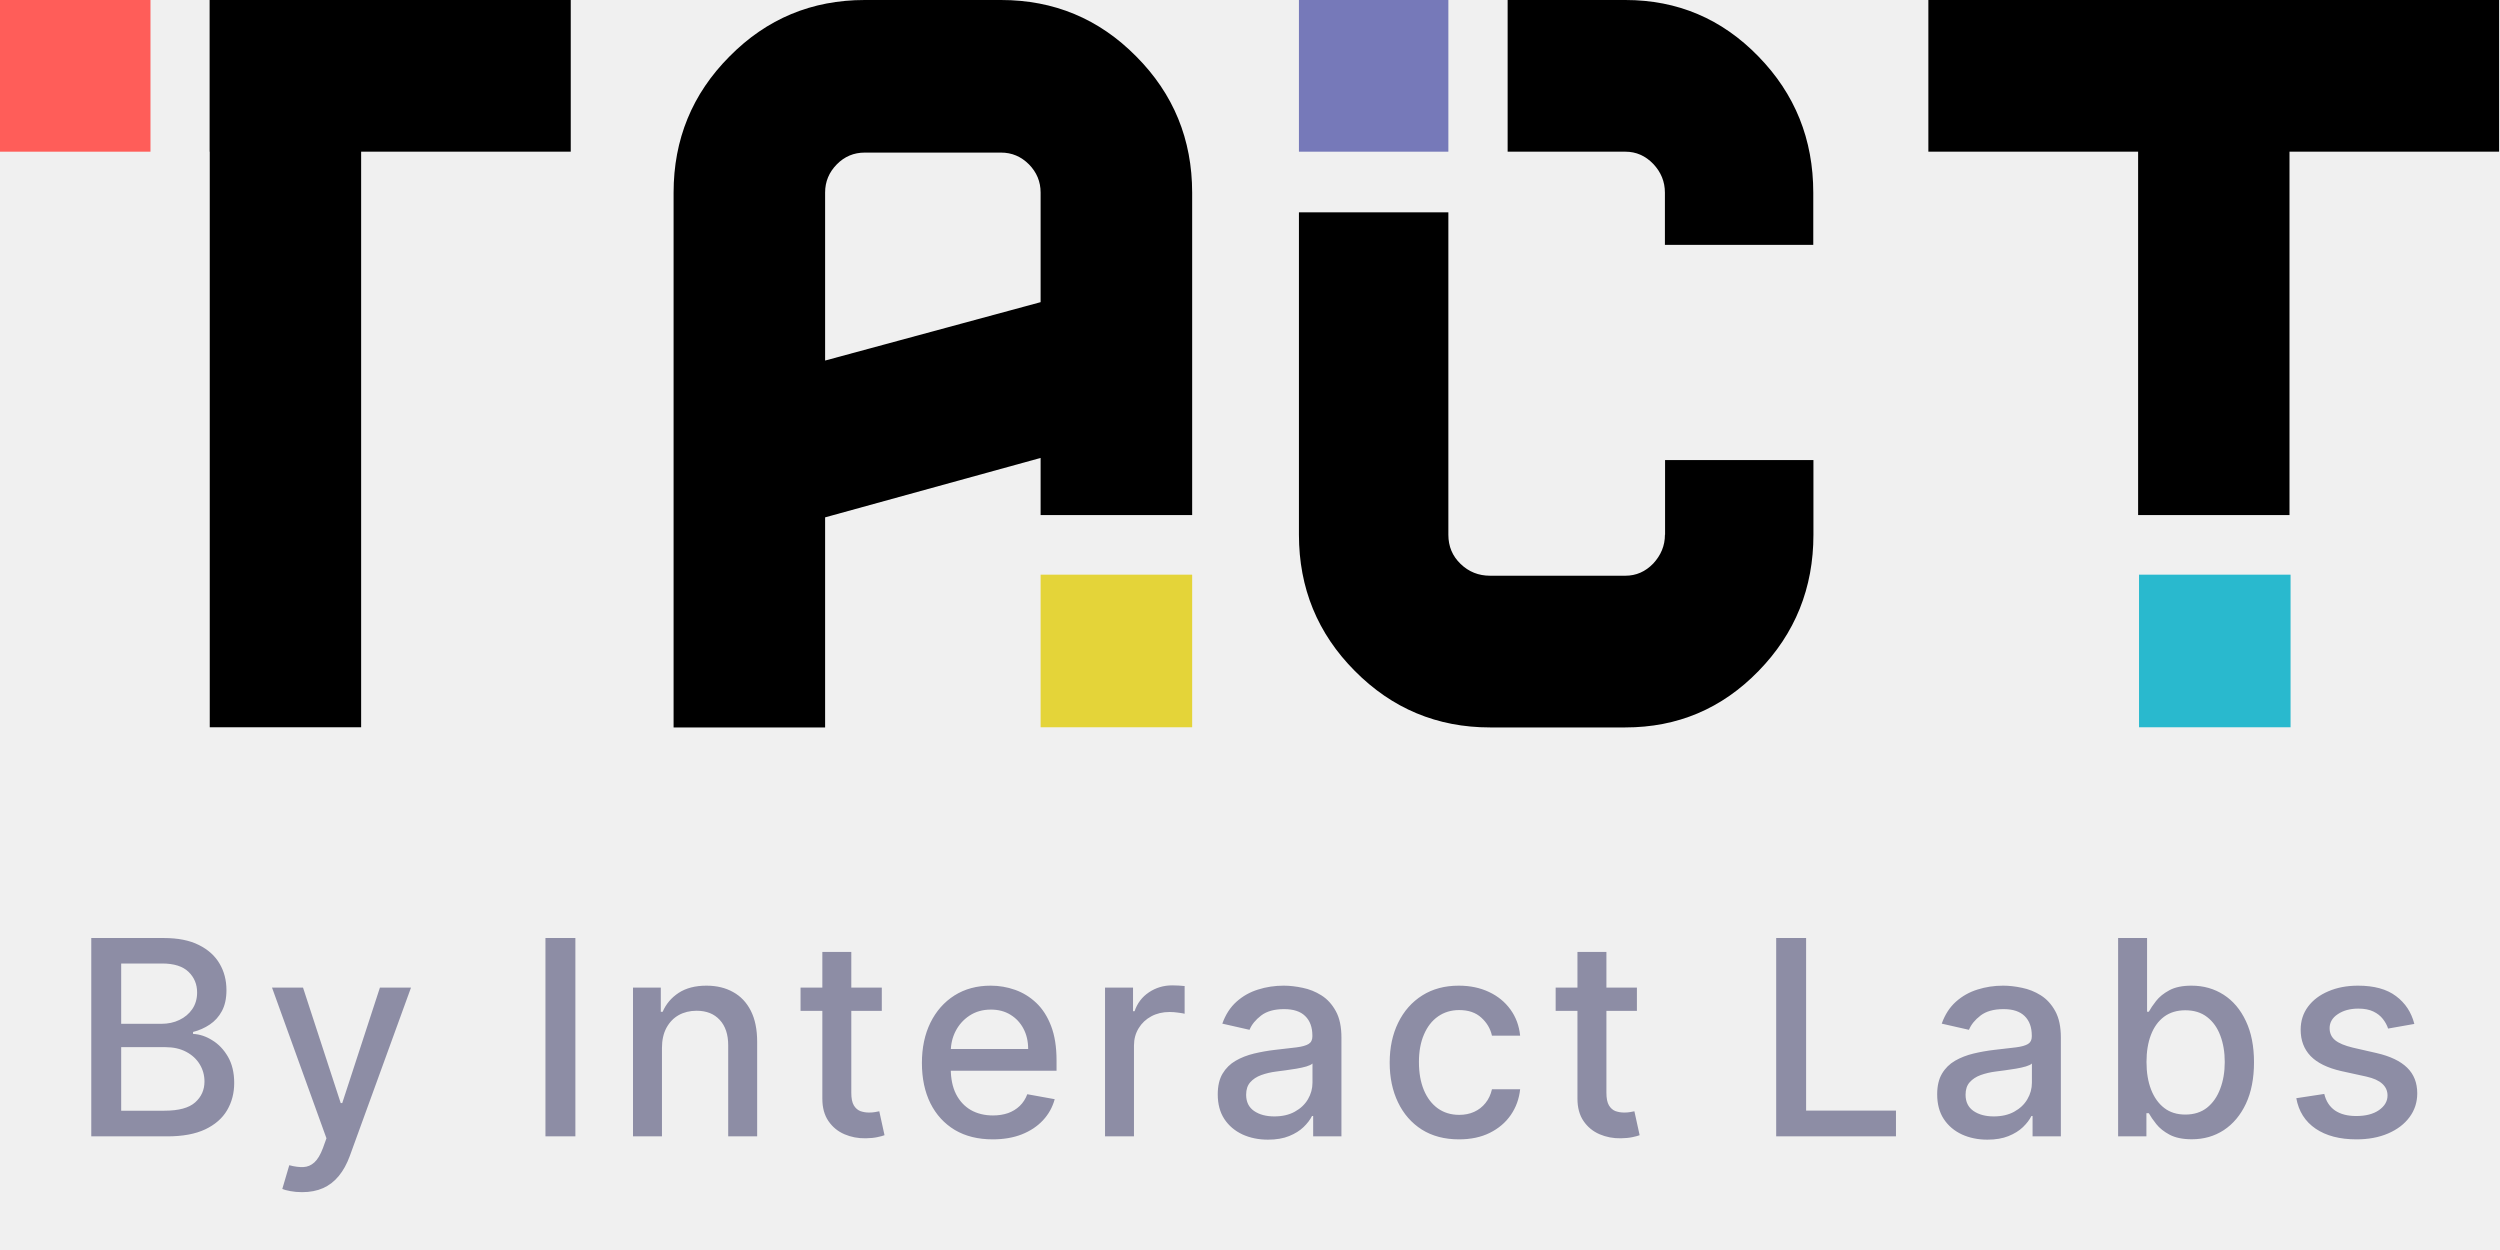
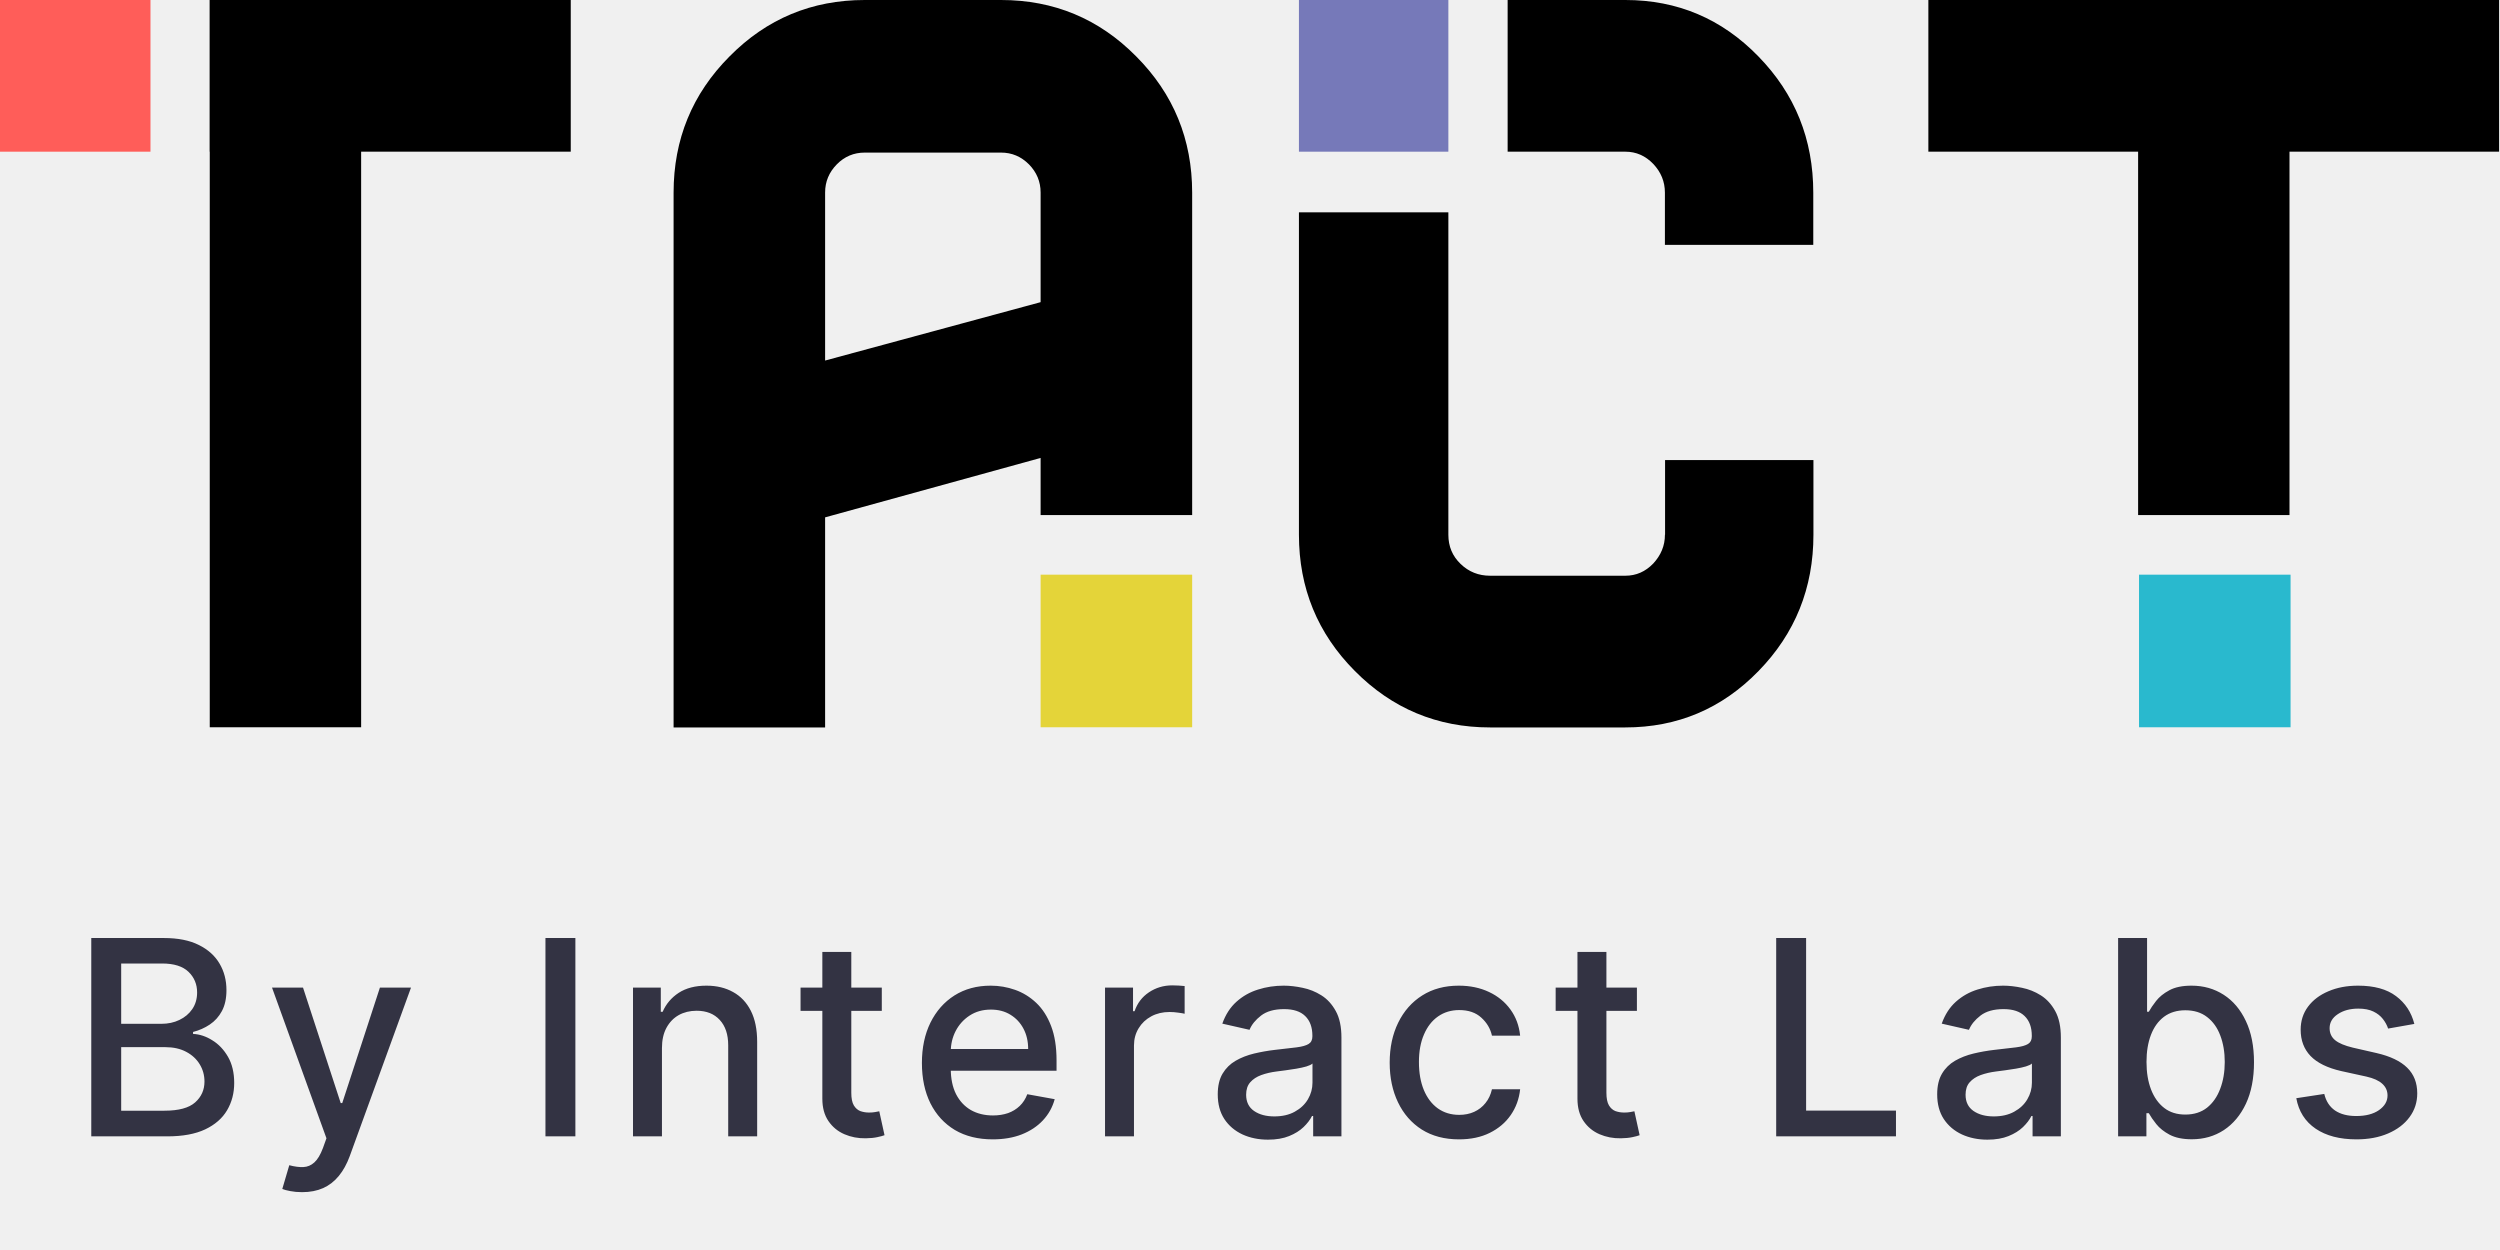
<svg xmlns="http://www.w3.org/2000/svg" width="110" height="55" viewBox="0 0 110 55" fill="none">
  <g clip-path="url(#clip0_6_2759)">
    <path d="M77.369 2.482C75.758 0.825 73.809 0 71.513 0H66.336V6.674H71.513C71.992 6.674 72.398 6.854 72.744 7.213C73.083 7.572 73.256 7.992 73.256 8.477V10.773H79.784V8.477C79.784 6.129 78.979 4.132 77.369 2.482Z" fill="black" />
    <path d="M73.257 23.529C73.257 24.008 73.083 24.427 72.744 24.794C72.398 25.153 71.992 25.332 71.513 25.332H65.564C65.058 25.332 64.626 25.16 64.267 24.814C63.907 24.468 63.728 24.042 63.728 23.529V9.342H57.153V23.529C57.153 25.872 57.972 27.874 59.615 29.525C61.252 31.175 63.235 32.007 65.564 32.007H71.513C73.809 32.007 75.765 31.181 77.375 29.525C78.986 27.874 79.791 25.872 79.791 23.529V20.242H73.263V23.529H73.257Z" fill="black" />
    <path d="M63.728 0H57.153V6.674H63.728V0Z" fill="#7679B9" />
    <path d="M100.785 25.286H94.117V32H100.785V25.286Z" fill="#29B9CE" />
    <path d="M84.848 0V6.674H94.077V22.664H100.738V6.674H109.961V0H84.848Z" fill="black" />
    <path d="M52.455 25.286H45.787V32H52.455V25.286Z" fill="#E4D439" />
    <path d="M45.787 22.664H52.455V8.477C52.455 6.135 51.636 4.132 49.993 2.482C48.356 0.825 46.373 0 44.044 0H38.049C35.72 0 33.737 0.825 32.1 2.482C30.456 4.132 29.638 6.135 29.638 8.477V32.007H36.305V22.764L45.787 20.149V22.664ZM36.305 15.864V8.471C36.305 7.992 36.478 7.579 36.818 7.233C37.157 6.887 37.569 6.714 38.049 6.714H44.044C44.523 6.714 44.929 6.887 45.275 7.233C45.614 7.579 45.787 7.992 45.787 8.471V13.295L36.305 15.864Z" fill="black" />
    <path d="M6.621 0H0V6.674H6.621V0Z" fill="#FF5D59" />
    <path d="M9.223 0V6.674H9.229V32H15.89V6.674H25.113V0H9.223Z" fill="black" />
  </g>
-   <path d="M4.016 50V41.273H7.212C7.831 41.273 8.344 41.375 8.75 41.58C9.156 41.781 9.46 42.055 9.662 42.402C9.864 42.746 9.964 43.133 9.964 43.565C9.964 43.929 9.898 44.236 9.764 44.486C9.631 44.733 9.452 44.932 9.227 45.082C9.006 45.23 8.761 45.338 8.494 45.406V45.492C8.784 45.506 9.067 45.599 9.342 45.773C9.621 45.943 9.851 46.186 10.033 46.501C10.214 46.817 10.305 47.2 10.305 47.652C10.305 48.098 10.2 48.499 9.99 48.854C9.783 49.206 9.462 49.486 9.027 49.693C8.592 49.898 8.037 50 7.361 50H4.016ZM5.332 48.871H7.233C7.864 48.871 8.315 48.749 8.588 48.504C8.861 48.26 8.997 47.955 8.997 47.588C8.997 47.312 8.928 47.06 8.788 46.83C8.649 46.599 8.45 46.416 8.192 46.28C7.936 46.144 7.632 46.075 7.28 46.075H5.332V48.871ZM5.332 45.048H7.097C7.392 45.048 7.658 44.992 7.893 44.878C8.132 44.764 8.321 44.605 8.46 44.401C8.602 44.193 8.673 43.949 8.673 43.668C8.673 43.307 8.547 43.004 8.294 42.76C8.041 42.516 7.653 42.394 7.131 42.394H5.332V45.048ZM13.29 52.455C13.1 52.455 12.927 52.439 12.77 52.408C12.614 52.379 12.498 52.348 12.421 52.314L12.728 51.27C12.961 51.332 13.168 51.359 13.35 51.351C13.532 51.342 13.692 51.274 13.832 51.146C13.973 51.019 14.098 50.81 14.207 50.52L14.364 50.085L11.969 43.455H13.333L14.991 48.534H15.059L16.716 43.455H18.084L15.387 50.874C15.262 51.215 15.103 51.503 14.91 51.739C14.716 51.977 14.486 52.156 14.219 52.276C13.952 52.395 13.643 52.455 13.29 52.455ZM25.317 41.273V50H24V41.273H25.317ZM29.126 46.114V50H27.852V43.455H29.075V44.52H29.156C29.306 44.173 29.542 43.895 29.863 43.685C30.187 43.474 30.595 43.369 31.086 43.369C31.532 43.369 31.923 43.463 32.258 43.651C32.593 43.835 32.853 44.111 33.038 44.477C33.223 44.844 33.315 45.297 33.315 45.837V50H32.041V45.99C32.041 45.516 31.917 45.145 31.67 44.878C31.423 44.608 31.084 44.473 30.652 44.473C30.356 44.473 30.093 44.537 29.863 44.665C29.636 44.793 29.456 44.98 29.322 45.227C29.191 45.472 29.126 45.767 29.126 46.114ZM38.799 43.455V44.477H35.224V43.455H38.799ZM36.183 41.886H37.457V48.078C37.457 48.325 37.494 48.511 37.568 48.636C37.642 48.758 37.737 48.842 37.853 48.888C37.972 48.93 38.102 48.952 38.241 48.952C38.343 48.952 38.433 48.945 38.509 48.93C38.586 48.916 38.646 48.905 38.688 48.896L38.919 49.949C38.845 49.977 38.739 50.006 38.603 50.034C38.467 50.065 38.296 50.082 38.092 50.085C37.757 50.091 37.444 50.031 37.154 49.906C36.864 49.781 36.63 49.588 36.451 49.327C36.272 49.065 36.183 48.737 36.183 48.342V41.886ZM43.679 50.132C43.035 50.132 42.479 49.994 42.013 49.719C41.55 49.44 41.192 49.05 40.939 48.547C40.689 48.041 40.564 47.449 40.564 46.77C40.564 46.099 40.689 45.508 40.939 44.997C41.192 44.486 41.544 44.087 41.996 43.8C42.451 43.513 42.982 43.369 43.59 43.369C43.959 43.369 44.317 43.43 44.664 43.553C45.01 43.675 45.321 43.867 45.597 44.128C45.873 44.389 46.09 44.729 46.249 45.146C46.408 45.561 46.488 46.065 46.488 46.659V47.111H41.285V46.156H45.239C45.239 45.821 45.171 45.524 45.035 45.266C44.898 45.004 44.706 44.798 44.459 44.648C44.215 44.497 43.928 44.422 43.598 44.422C43.24 44.422 42.928 44.51 42.661 44.686C42.397 44.859 42.192 45.087 42.047 45.368C41.905 45.646 41.834 45.949 41.834 46.276V47.021C41.834 47.459 41.911 47.831 42.064 48.138C42.221 48.445 42.438 48.679 42.716 48.841C42.995 49 43.32 49.08 43.692 49.08C43.934 49.08 44.154 49.045 44.353 48.977C44.551 48.906 44.723 48.801 44.868 48.662C45.013 48.523 45.124 48.351 45.201 48.146L46.407 48.364C46.31 48.719 46.137 49.03 45.887 49.297C45.64 49.561 45.328 49.767 44.953 49.915C44.581 50.06 44.157 50.132 43.679 50.132ZM48.621 50V43.455H49.853V44.494H49.921C50.04 44.142 50.251 43.865 50.552 43.663C50.856 43.459 51.199 43.356 51.583 43.356C51.663 43.356 51.756 43.359 51.864 43.365C51.975 43.371 52.062 43.378 52.124 43.386V44.605C52.073 44.591 51.982 44.575 51.851 44.558C51.721 44.538 51.59 44.528 51.459 44.528C51.158 44.528 50.89 44.592 50.654 44.72C50.421 44.845 50.236 45.02 50.1 45.244C49.964 45.466 49.895 45.719 49.895 46.003V50H48.621ZM55.793 50.145C55.378 50.145 55.003 50.068 54.668 49.915C54.333 49.758 54.067 49.533 53.871 49.237C53.678 48.942 53.581 48.58 53.581 48.151C53.581 47.781 53.652 47.477 53.794 47.239C53.937 47 54.128 46.811 54.37 46.672C54.611 46.533 54.881 46.428 55.179 46.356C55.478 46.285 55.782 46.231 56.091 46.195C56.483 46.149 56.801 46.112 57.046 46.084C57.29 46.053 57.468 46.003 57.578 45.935C57.689 45.867 57.745 45.756 57.745 45.602V45.572C57.745 45.2 57.64 44.912 57.429 44.707C57.222 44.503 56.912 44.401 56.5 44.401C56.071 44.401 55.733 44.496 55.486 44.686C55.242 44.874 55.073 45.082 54.979 45.312L53.782 45.04C53.924 44.642 54.131 44.321 54.404 44.077C54.679 43.83 54.996 43.651 55.354 43.54C55.712 43.426 56.089 43.369 56.483 43.369C56.745 43.369 57.022 43.401 57.314 43.463C57.61 43.523 57.885 43.633 58.141 43.795C58.4 43.957 58.611 44.189 58.776 44.49C58.941 44.788 59.023 45.176 59.023 45.653V50H57.779V49.105H57.728C57.645 49.27 57.522 49.432 57.357 49.591C57.192 49.75 56.98 49.882 56.722 49.987C56.464 50.092 56.154 50.145 55.793 50.145ZM56.07 49.122C56.422 49.122 56.723 49.053 56.973 48.913C57.226 48.774 57.418 48.592 57.549 48.368C57.682 48.141 57.749 47.898 57.749 47.639V46.795C57.703 46.841 57.615 46.883 57.485 46.923C57.357 46.96 57.211 46.993 57.046 47.021C56.881 47.047 56.721 47.071 56.564 47.094C56.408 47.114 56.277 47.131 56.172 47.145C55.925 47.176 55.699 47.229 55.495 47.303C55.293 47.376 55.131 47.483 55.009 47.622C54.89 47.758 54.83 47.94 54.83 48.168C54.83 48.483 54.946 48.722 55.179 48.883C55.412 49.043 55.709 49.122 56.07 49.122ZM64.197 50.132C63.564 50.132 63.018 49.989 62.561 49.702C62.106 49.412 61.757 49.013 61.513 48.504C61.268 47.996 61.146 47.413 61.146 46.757C61.146 46.092 61.271 45.506 61.521 44.997C61.771 44.486 62.123 44.087 62.578 43.8C63.032 43.513 63.568 43.369 64.184 43.369C64.682 43.369 65.125 43.462 65.514 43.646C65.903 43.828 66.217 44.084 66.456 44.413C66.697 44.743 66.841 45.128 66.886 45.568H65.646C65.578 45.261 65.422 44.997 65.177 44.776C64.936 44.554 64.612 44.443 64.206 44.443C63.851 44.443 63.54 44.537 63.273 44.724C63.008 44.909 62.802 45.173 62.655 45.517C62.507 45.858 62.433 46.261 62.433 46.727C62.433 47.205 62.506 47.617 62.65 47.963C62.795 48.31 63 48.578 63.264 48.769C63.531 48.959 63.845 49.054 64.206 49.054C64.447 49.054 64.666 49.01 64.862 48.922C65.061 48.831 65.227 48.702 65.361 48.534C65.497 48.367 65.592 48.165 65.646 47.929H66.886C66.841 48.352 66.703 48.73 66.473 49.062C66.243 49.395 65.934 49.656 65.548 49.847C65.165 50.037 64.714 50.132 64.197 50.132ZM72.024 43.455V44.477H68.449V43.455H72.024ZM69.408 41.886H70.682V48.078C70.682 48.325 70.719 48.511 70.793 48.636C70.867 48.758 70.962 48.842 71.078 48.888C71.198 48.93 71.327 48.952 71.466 48.952C71.568 48.952 71.658 48.945 71.734 48.93C71.811 48.916 71.871 48.905 71.913 48.896L72.144 49.949C72.07 49.977 71.965 50.006 71.828 50.034C71.692 50.065 71.521 50.082 71.317 50.085C70.982 50.091 70.669 50.031 70.379 49.906C70.09 49.781 69.855 49.588 69.676 49.327C69.497 49.065 69.408 48.737 69.408 48.342V41.886ZM78.152 50V41.273H79.469V48.867H83.423V50H78.152ZM87.448 50.145C87.033 50.145 86.658 50.068 86.323 49.915C85.987 49.758 85.722 49.533 85.526 49.237C85.333 48.942 85.236 48.58 85.236 48.151C85.236 47.781 85.307 47.477 85.449 47.239C85.591 47 85.783 46.811 86.024 46.672C86.266 46.533 86.536 46.428 86.834 46.356C87.132 46.285 87.436 46.231 87.746 46.195C88.138 46.149 88.456 46.112 88.701 46.084C88.945 46.053 89.122 46.003 89.233 45.935C89.344 45.867 89.399 45.756 89.399 45.602V45.572C89.399 45.2 89.294 44.912 89.084 44.707C88.877 44.503 88.567 44.401 88.155 44.401C87.726 44.401 87.388 44.496 87.141 44.686C86.897 44.874 86.728 45.082 86.634 45.312L85.436 45.04C85.578 44.642 85.786 44.321 86.058 44.077C86.334 43.83 86.651 43.651 87.009 43.54C87.367 43.426 87.743 43.369 88.138 43.369C88.399 43.369 88.676 43.401 88.969 43.463C89.264 43.523 89.54 43.633 89.796 43.795C90.054 43.957 90.266 44.189 90.431 44.49C90.595 44.788 90.678 45.176 90.678 45.653V50H89.433V49.105H89.382C89.3 49.27 89.176 49.432 89.012 49.591C88.847 49.75 88.635 49.882 88.377 49.987C88.118 50.092 87.808 50.145 87.448 50.145ZM87.725 49.122C88.077 49.122 88.378 49.053 88.628 48.913C88.881 48.774 89.073 48.592 89.203 48.368C89.337 48.141 89.404 47.898 89.404 47.639V46.795C89.358 46.841 89.27 46.883 89.139 46.923C89.012 46.96 88.865 46.993 88.701 47.021C88.536 47.047 88.375 47.071 88.219 47.094C88.063 47.114 87.932 47.131 87.827 47.145C87.58 47.176 87.354 47.229 87.149 47.303C86.948 47.376 86.786 47.483 86.664 47.622C86.544 47.758 86.485 47.94 86.485 48.168C86.485 48.483 86.601 48.722 86.834 48.883C87.067 49.043 87.364 49.122 87.725 49.122ZM93.197 50V41.273H94.471V44.516H94.548C94.622 44.379 94.728 44.222 94.868 44.043C95.007 43.864 95.2 43.707 95.447 43.574C95.694 43.438 96.021 43.369 96.427 43.369C96.956 43.369 97.427 43.503 97.842 43.77C98.257 44.037 98.582 44.422 98.818 44.925C99.057 45.428 99.176 46.033 99.176 46.74C99.176 47.447 99.058 48.054 98.822 48.56C98.586 49.062 98.263 49.45 97.851 49.723C97.439 49.993 96.969 50.128 96.44 50.128C96.042 50.128 95.717 50.061 95.464 49.928C95.214 49.794 95.018 49.638 94.876 49.459C94.734 49.28 94.625 49.121 94.548 48.981H94.442V50H93.197ZM94.446 46.727C94.446 47.188 94.513 47.591 94.646 47.938C94.78 48.284 94.973 48.555 95.226 48.751C95.478 48.945 95.788 49.041 96.155 49.041C96.535 49.041 96.853 48.94 97.109 48.739C97.365 48.534 97.558 48.257 97.689 47.908C97.822 47.558 97.889 47.165 97.889 46.727C97.889 46.295 97.824 45.908 97.693 45.564C97.565 45.22 97.372 44.949 97.113 44.75C96.858 44.551 96.538 44.452 96.155 44.452C95.785 44.452 95.473 44.547 95.217 44.737C94.964 44.928 94.772 45.193 94.642 45.534C94.511 45.875 94.446 46.273 94.446 46.727ZM106.231 45.053L105.077 45.257C105.028 45.109 104.952 44.969 104.847 44.835C104.744 44.702 104.605 44.592 104.429 44.507C104.253 44.422 104.033 44.379 103.768 44.379C103.408 44.379 103.106 44.46 102.865 44.622C102.624 44.781 102.503 44.987 102.503 45.24C102.503 45.459 102.584 45.635 102.746 45.769C102.908 45.902 103.169 46.011 103.53 46.097L104.57 46.335C105.172 46.474 105.621 46.689 105.916 46.979C106.212 47.269 106.359 47.645 106.359 48.108C106.359 48.5 106.246 48.849 106.018 49.156C105.794 49.46 105.48 49.699 105.077 49.872C104.676 50.045 104.212 50.132 103.683 50.132C102.95 50.132 102.352 49.976 101.889 49.663C101.426 49.348 101.142 48.901 101.037 48.321L102.268 48.133C102.345 48.455 102.503 48.697 102.741 48.862C102.98 49.024 103.291 49.105 103.675 49.105C104.092 49.105 104.426 49.019 104.676 48.845C104.926 48.669 105.051 48.455 105.051 48.202C105.051 47.997 104.974 47.825 104.821 47.686C104.67 47.547 104.439 47.442 104.126 47.371L103.018 47.128C102.408 46.989 101.956 46.767 101.663 46.463C101.374 46.159 101.229 45.774 101.229 45.308C101.229 44.922 101.337 44.584 101.552 44.294C101.768 44.004 102.067 43.778 102.447 43.617C102.828 43.452 103.264 43.369 103.756 43.369C104.463 43.369 105.02 43.523 105.426 43.83C105.832 44.133 106.101 44.541 106.231 45.053Z" fill="#8D8DA5" />
+   <path d="M4.016 50V41.273H7.212C7.831 41.273 8.344 41.375 8.75 41.58C9.156 41.781 9.46 42.055 9.662 42.402C9.864 42.746 9.964 43.133 9.964 43.565C9.964 43.929 9.898 44.236 9.764 44.486C9.631 44.733 9.452 44.932 9.227 45.082C9.006 45.23 8.761 45.338 8.494 45.406V45.492C8.784 45.506 9.067 45.599 9.342 45.773C9.621 45.943 9.851 46.186 10.033 46.501C10.214 46.817 10.305 47.2 10.305 47.652C10.305 48.098 10.2 48.499 9.99 48.854C9.783 49.206 9.462 49.486 9.027 49.693C8.592 49.898 8.037 50 7.361 50H4.016ZM5.332 48.871H7.233C7.864 48.871 8.315 48.749 8.588 48.504C8.861 48.26 8.997 47.955 8.997 47.588C8.997 47.312 8.928 47.06 8.788 46.83C8.649 46.599 8.45 46.416 8.192 46.28C7.936 46.144 7.632 46.075 7.28 46.075H5.332V48.871ZM5.332 45.048H7.097C7.392 45.048 7.658 44.992 7.893 44.878C8.132 44.764 8.321 44.605 8.46 44.401C8.602 44.193 8.673 43.949 8.673 43.668C8.673 43.307 8.547 43.004 8.294 42.76C8.041 42.516 7.653 42.394 7.131 42.394H5.332V45.048ZM13.29 52.455C13.1 52.455 12.927 52.439 12.77 52.408C12.614 52.379 12.498 52.348 12.421 52.314L12.728 51.27C12.961 51.332 13.168 51.359 13.35 51.351C13.532 51.342 13.692 51.274 13.832 51.146C13.973 51.019 14.098 50.81 14.207 50.52L14.364 50.085L11.969 43.455H13.333L14.991 48.534H15.059L16.716 43.455H18.084L15.387 50.874C15.262 51.215 15.103 51.503 14.91 51.739C14.716 51.977 14.486 52.156 14.219 52.276C13.952 52.395 13.643 52.455 13.29 52.455ZM25.317 41.273V50H24V41.273H25.317ZM29.126 46.114V50H27.852V43.455H29.075V44.52H29.156C29.306 44.173 29.542 43.895 29.863 43.685C30.187 43.474 30.595 43.369 31.086 43.369C31.532 43.369 31.923 43.463 32.258 43.651C32.593 43.835 32.853 44.111 33.038 44.477C33.223 44.844 33.315 45.297 33.315 45.837V50H32.041V45.99C32.041 45.516 31.917 45.145 31.67 44.878C31.423 44.608 31.084 44.473 30.652 44.473C30.356 44.473 30.093 44.537 29.863 44.665C29.636 44.793 29.456 44.98 29.322 45.227C29.191 45.472 29.126 45.767 29.126 46.114ZM38.799 43.455V44.477H35.224V43.455H38.799ZM36.183 41.886H37.457V48.078C37.457 48.325 37.494 48.511 37.568 48.636C37.642 48.758 37.737 48.842 37.853 48.888C37.972 48.93 38.102 48.952 38.241 48.952C38.343 48.952 38.433 48.945 38.509 48.93C38.586 48.916 38.646 48.905 38.688 48.896L38.919 49.949C38.845 49.977 38.739 50.006 38.603 50.034C38.467 50.065 38.296 50.082 38.092 50.085C37.757 50.091 37.444 50.031 37.154 49.906C36.864 49.781 36.63 49.588 36.451 49.327C36.272 49.065 36.183 48.737 36.183 48.342V41.886ZM43.679 50.132C43.035 50.132 42.479 49.994 42.013 49.719C41.55 49.44 41.192 49.05 40.939 48.547C40.689 48.041 40.564 47.449 40.564 46.77C40.564 46.099 40.689 45.508 40.939 44.997C41.192 44.486 41.544 44.087 41.996 43.8C42.451 43.513 42.982 43.369 43.59 43.369C43.959 43.369 44.317 43.43 44.664 43.553C45.01 43.675 45.321 43.867 45.597 44.128C45.873 44.389 46.09 44.729 46.249 45.146C46.408 45.561 46.488 46.065 46.488 46.659V47.111H41.285V46.156H45.239C45.239 45.821 45.171 45.524 45.035 45.266C44.898 45.004 44.706 44.798 44.459 44.648C44.215 44.497 43.928 44.422 43.598 44.422C43.24 44.422 42.928 44.51 42.661 44.686C42.397 44.859 42.192 45.087 42.047 45.368C41.905 45.646 41.834 45.949 41.834 46.276V47.021C41.834 47.459 41.911 47.831 42.064 48.138C42.221 48.445 42.438 48.679 42.716 48.841C42.995 49 43.32 49.08 43.692 49.08C43.934 49.08 44.154 49.045 44.353 48.977C44.551 48.906 44.723 48.801 44.868 48.662C45.013 48.523 45.124 48.351 45.201 48.146L46.407 48.364C46.31 48.719 46.137 49.03 45.887 49.297C45.64 49.561 45.328 49.767 44.953 49.915C44.581 50.06 44.157 50.132 43.679 50.132ZM48.621 50V43.455H49.853V44.494H49.921C50.04 44.142 50.251 43.865 50.552 43.663C50.856 43.459 51.199 43.356 51.583 43.356C51.663 43.356 51.756 43.359 51.864 43.365C51.975 43.371 52.062 43.378 52.124 43.386V44.605C52.073 44.591 51.982 44.575 51.851 44.558C51.721 44.538 51.59 44.528 51.459 44.528C51.158 44.528 50.89 44.592 50.654 44.72C50.421 44.845 50.236 45.02 50.1 45.244C49.964 45.466 49.895 45.719 49.895 46.003V50H48.621ZM55.793 50.145C55.378 50.145 55.003 50.068 54.668 49.915C54.333 49.758 54.067 49.533 53.871 49.237C53.678 48.942 53.581 48.58 53.581 48.151C53.581 47.781 53.652 47.477 53.794 47.239C53.937 47 54.128 46.811 54.37 46.672C54.611 46.533 54.881 46.428 55.179 46.356C55.478 46.285 55.782 46.231 56.091 46.195C56.483 46.149 56.801 46.112 57.046 46.084C57.29 46.053 57.468 46.003 57.578 45.935C57.689 45.867 57.745 45.756 57.745 45.602V45.572C57.745 45.2 57.64 44.912 57.429 44.707C57.222 44.503 56.912 44.401 56.5 44.401C56.071 44.401 55.733 44.496 55.486 44.686C55.242 44.874 55.073 45.082 54.979 45.312L53.782 45.04C53.924 44.642 54.131 44.321 54.404 44.077C54.679 43.83 54.996 43.651 55.354 43.54C55.712 43.426 56.089 43.369 56.483 43.369C56.745 43.369 57.022 43.401 57.314 43.463C57.61 43.523 57.885 43.633 58.141 43.795C58.4 43.957 58.611 44.189 58.776 44.49C58.941 44.788 59.023 45.176 59.023 45.653V50H57.779V49.105H57.728C57.645 49.27 57.522 49.432 57.357 49.591C57.192 49.75 56.98 49.882 56.722 49.987C56.464 50.092 56.154 50.145 55.793 50.145ZM56.07 49.122C56.422 49.122 56.723 49.053 56.973 48.913C57.226 48.774 57.418 48.592 57.549 48.368C57.682 48.141 57.749 47.898 57.749 47.639V46.795C57.703 46.841 57.615 46.883 57.485 46.923C57.357 46.96 57.211 46.993 57.046 47.021C56.881 47.047 56.721 47.071 56.564 47.094C56.408 47.114 56.277 47.131 56.172 47.145C55.925 47.176 55.699 47.229 55.495 47.303C55.293 47.376 55.131 47.483 55.009 47.622C54.89 47.758 54.83 47.94 54.83 48.168C54.83 48.483 54.946 48.722 55.179 48.883C55.412 49.043 55.709 49.122 56.07 49.122ZM64.197 50.132C63.564 50.132 63.018 49.989 62.561 49.702C62.106 49.412 61.757 49.013 61.513 48.504C61.268 47.996 61.146 47.413 61.146 46.757C61.146 46.092 61.271 45.506 61.521 44.997C61.771 44.486 62.123 44.087 62.578 43.8C63.032 43.513 63.568 43.369 64.184 43.369C64.682 43.369 65.125 43.462 65.514 43.646C65.903 43.828 66.217 44.084 66.456 44.413C66.697 44.743 66.841 45.128 66.886 45.568H65.646C65.578 45.261 65.422 44.997 65.177 44.776C64.936 44.554 64.612 44.443 64.206 44.443C63.851 44.443 63.54 44.537 63.273 44.724C63.008 44.909 62.802 45.173 62.655 45.517C62.507 45.858 62.433 46.261 62.433 46.727C62.433 47.205 62.506 47.617 62.65 47.963C62.795 48.31 63 48.578 63.264 48.769C63.531 48.959 63.845 49.054 64.206 49.054C64.447 49.054 64.666 49.01 64.862 48.922C65.061 48.831 65.227 48.702 65.361 48.534C65.497 48.367 65.592 48.165 65.646 47.929H66.886C66.841 48.352 66.703 48.73 66.473 49.062C66.243 49.395 65.934 49.656 65.548 49.847C65.165 50.037 64.714 50.132 64.197 50.132ZM72.024 43.455V44.477H68.449V43.455H72.024ZM69.408 41.886H70.682V48.078C70.682 48.325 70.719 48.511 70.793 48.636C70.867 48.758 70.962 48.842 71.078 48.888C71.198 48.93 71.327 48.952 71.466 48.952C71.568 48.952 71.658 48.945 71.734 48.93C71.811 48.916 71.871 48.905 71.913 48.896L72.144 49.949C72.07 49.977 71.965 50.006 71.828 50.034C71.692 50.065 71.521 50.082 71.317 50.085C70.982 50.091 70.669 50.031 70.379 49.906C70.09 49.781 69.855 49.588 69.676 49.327C69.497 49.065 69.408 48.737 69.408 48.342V41.886ZM78.152 50V41.273H79.469V48.867H83.423V50H78.152ZM87.448 50.145C87.033 50.145 86.658 50.068 86.323 49.915C85.987 49.758 85.722 49.533 85.526 49.237C85.333 48.942 85.236 48.58 85.236 48.151C85.236 47.781 85.307 47.477 85.449 47.239C85.591 47 85.783 46.811 86.024 46.672C86.266 46.533 86.536 46.428 86.834 46.356C87.132 46.285 87.436 46.231 87.746 46.195C88.138 46.149 88.456 46.112 88.701 46.084C88.945 46.053 89.122 46.003 89.233 45.935C89.344 45.867 89.399 45.756 89.399 45.602V45.572C89.399 45.2 89.294 44.912 89.084 44.707C88.877 44.503 88.567 44.401 88.155 44.401C87.726 44.401 87.388 44.496 87.141 44.686C86.897 44.874 86.728 45.082 86.634 45.312L85.436 45.04C85.578 44.642 85.786 44.321 86.058 44.077C86.334 43.83 86.651 43.651 87.009 43.54C87.367 43.426 87.743 43.369 88.138 43.369C88.399 43.369 88.676 43.401 88.969 43.463C89.264 43.523 89.54 43.633 89.796 43.795C90.054 43.957 90.266 44.189 90.431 44.49C90.595 44.788 90.678 45.176 90.678 45.653V50H89.433V49.105H89.382C89.3 49.27 89.176 49.432 89.012 49.591C88.847 49.75 88.635 49.882 88.377 49.987C88.118 50.092 87.808 50.145 87.448 50.145ZM87.725 49.122C88.077 49.122 88.378 49.053 88.628 48.913C88.881 48.774 89.073 48.592 89.203 48.368C89.337 48.141 89.404 47.898 89.404 47.639V46.795C89.358 46.841 89.27 46.883 89.139 46.923C89.012 46.96 88.865 46.993 88.701 47.021C88.536 47.047 88.375 47.071 88.219 47.094C88.063 47.114 87.932 47.131 87.827 47.145C87.58 47.176 87.354 47.229 87.149 47.303C86.948 47.376 86.786 47.483 86.664 47.622C86.544 47.758 86.485 47.94 86.485 48.168C86.485 48.483 86.601 48.722 86.834 48.883C87.067 49.043 87.364 49.122 87.725 49.122ZM93.197 50V41.273H94.471V44.516H94.548C94.622 44.379 94.728 44.222 94.868 44.043C95.007 43.864 95.2 43.707 95.447 43.574C95.694 43.438 96.021 43.369 96.427 43.369C96.956 43.369 97.427 43.503 97.842 43.77C98.257 44.037 98.582 44.422 98.818 44.925C99.057 45.428 99.176 46.033 99.176 46.74C99.176 47.447 99.058 48.054 98.822 48.56C98.586 49.062 98.263 49.45 97.851 49.723C97.439 49.993 96.969 50.128 96.44 50.128C96.042 50.128 95.717 50.061 95.464 49.928C95.214 49.794 95.018 49.638 94.876 49.459C94.734 49.28 94.625 49.121 94.548 48.981H94.442V50H93.197ZM94.446 46.727C94.446 47.188 94.513 47.591 94.646 47.938C94.78 48.284 94.973 48.555 95.226 48.751C95.478 48.945 95.788 49.041 96.155 49.041C96.535 49.041 96.853 48.94 97.109 48.739C97.365 48.534 97.558 48.257 97.689 47.908C97.822 47.558 97.889 47.165 97.889 46.727C97.889 46.295 97.824 45.908 97.693 45.564C97.565 45.22 97.372 44.949 97.113 44.75C96.858 44.551 96.538 44.452 96.155 44.452C95.785 44.452 95.473 44.547 95.217 44.737C94.964 44.928 94.772 45.193 94.642 45.534C94.511 45.875 94.446 46.273 94.446 46.727ZM106.231 45.053L105.077 45.257C105.028 45.109 104.952 44.969 104.847 44.835C104.744 44.702 104.605 44.592 104.429 44.507C104.253 44.422 104.033 44.379 103.768 44.379C103.408 44.379 103.106 44.46 102.865 44.622C102.624 44.781 102.503 44.987 102.503 45.24C102.503 45.459 102.584 45.635 102.746 45.769C102.908 45.902 103.169 46.011 103.53 46.097L104.57 46.335C105.172 46.474 105.621 46.689 105.916 46.979C106.212 47.269 106.359 47.645 106.359 48.108C106.359 48.5 106.246 48.849 106.018 49.156C105.794 49.46 105.48 49.699 105.077 49.872C104.676 50.045 104.212 50.132 103.683 50.132C102.95 50.132 102.352 49.976 101.889 49.663C101.426 49.348 101.142 48.901 101.037 48.321L102.268 48.133C102.345 48.455 102.503 48.697 102.741 48.862C102.98 49.024 103.291 49.105 103.675 49.105C104.092 49.105 104.426 49.019 104.676 48.845C104.926 48.669 105.051 48.455 105.051 48.202C105.051 47.997 104.974 47.825 104.821 47.686C104.67 47.547 104.439 47.442 104.126 47.371L103.018 47.128C102.408 46.989 101.956 46.767 101.663 46.463C101.374 46.159 101.229 45.774 101.229 45.308C101.229 44.922 101.337 44.584 101.552 44.294C101.768 44.004 102.067 43.778 102.447 43.617C102.828 43.452 103.264 43.369 103.756 43.369C104.463 43.369 105.02 43.523 105.426 43.83C105.832 44.133 106.101 44.541 106.231 45.053Z" fill="#333343" />
  <defs>
    <clipPath id="clip0_6_2759">
      <rect width="109.96" height="32" fill="white" />
    </clipPath>
  </defs>
</svg>
